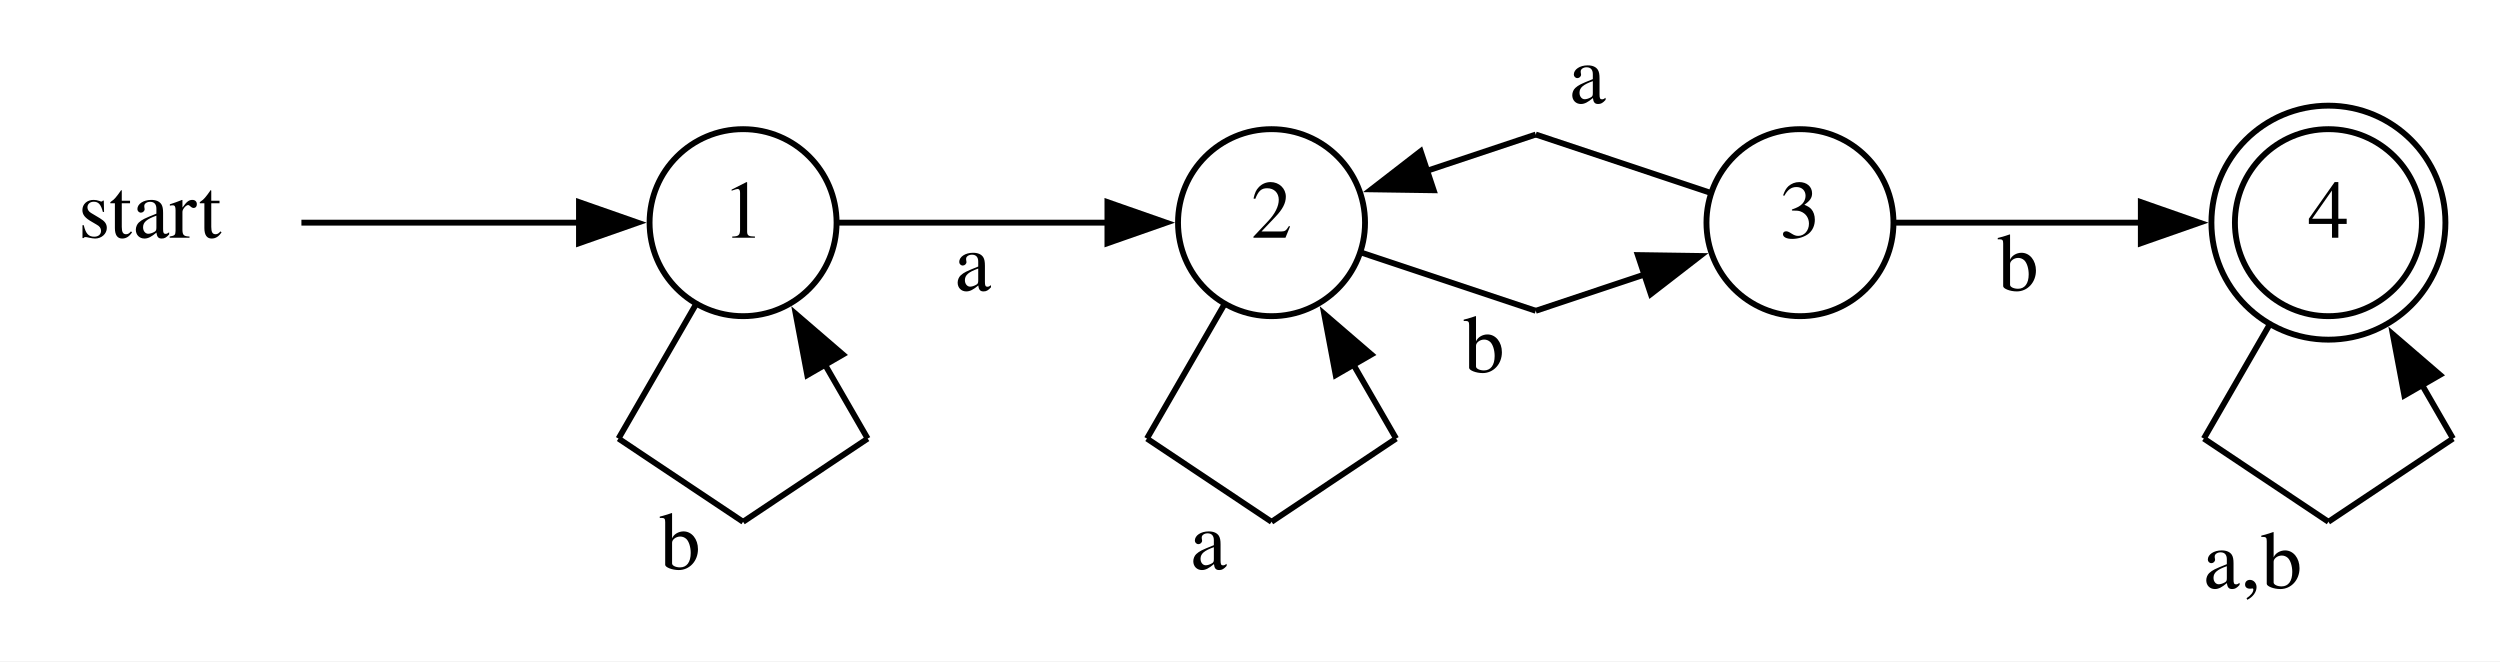
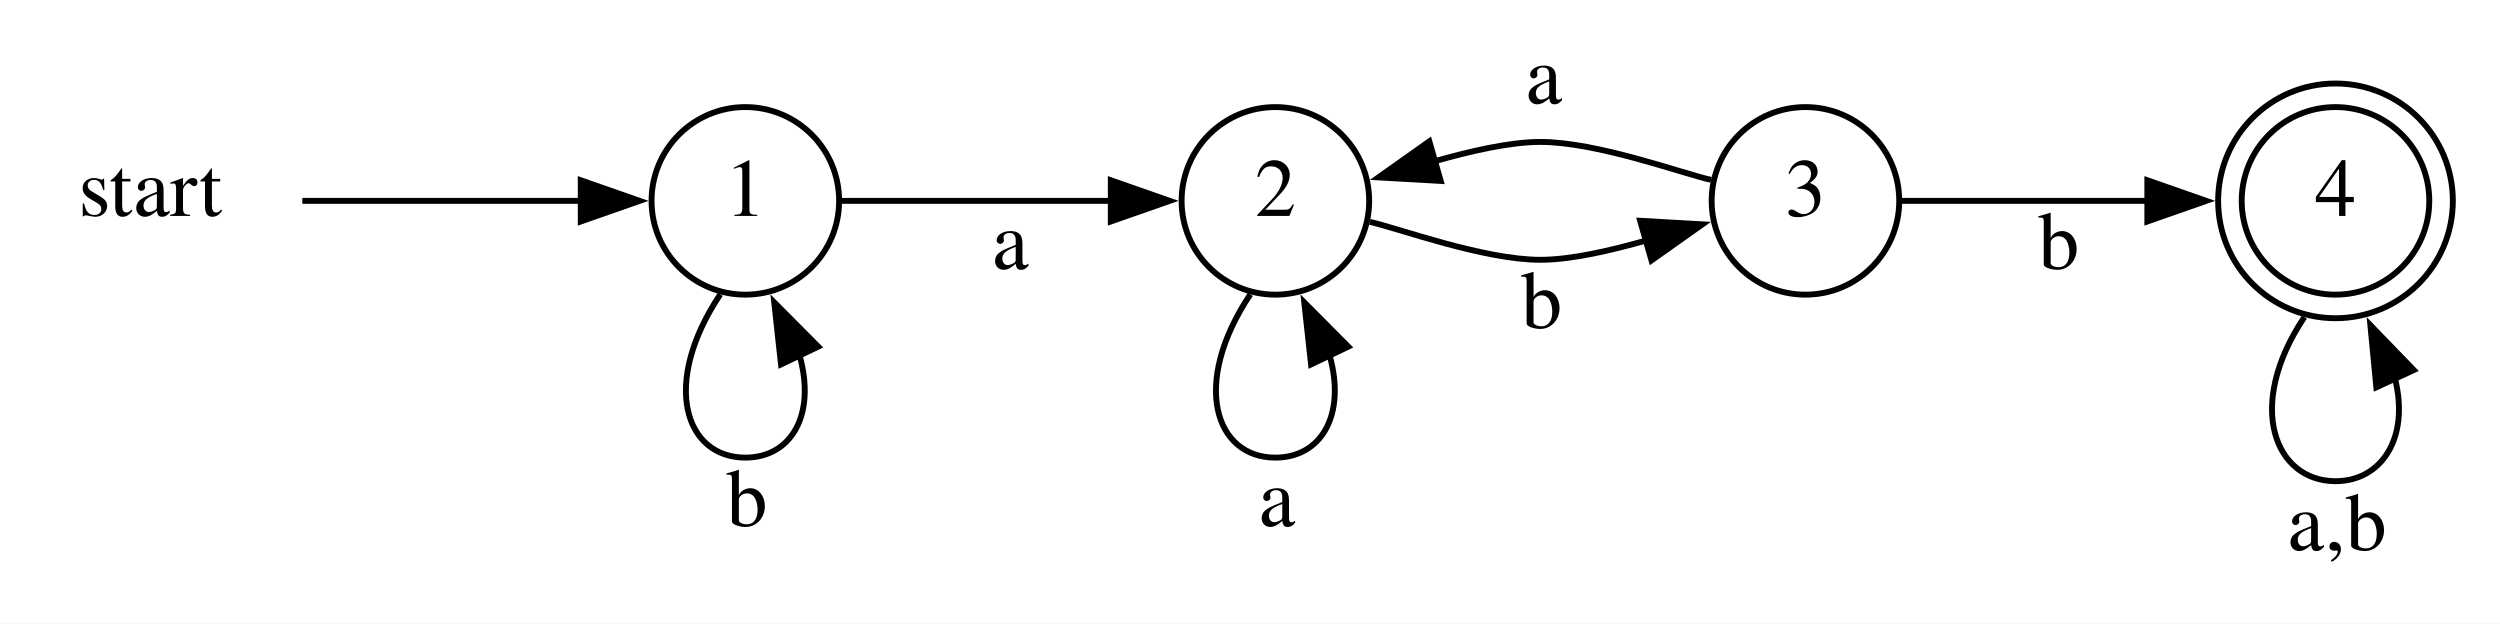
- <svg xmlns="http://www.w3.org/2000/svg" width="425.497" height="112.552" viewBox="0 0 425.497 112.552">
-   <g id="graph0" class="graph" transform="translate(25.5,37.89664) scale(1.0)">
-     <rect x="-25.5" y="-37.897" width="425.497" height="112.552" fill="white" />
+ <svg xmlns="http://www.w3.org/2000/svg" width="424.208" height="105.802" viewBox="0 0 424.208 105.802">
+   <g id="graph0" class="graph" transform="translate(25.5,34.0832) scale(1.0)">
+     <rect x="-25.5" y="-34.083" width="424.208" height="105.802" fill="white" />
    <g class="node" id="node0">
      <text x="0" y="0" text-anchor="middle" dominant-baseline="central" font-family="Times,serif" font-size="14">start</text>
    </g>
    <g class="node" id="node1">
      <circle cx="100.971" cy="0" r="15.914" fill="none" stroke="black" />
      <text x="100.971" y="0" text-anchor="middle" dominant-baseline="central" font-family="Times,serif" font-size="14">1</text>
    </g>
    <g class="node" id="node2">
      <circle cx="190.912" cy="0" r="15.914" fill="none" stroke="black" />
      <text x="190.912" y="0" text-anchor="middle" dominant-baseline="central" font-family="Times,serif" font-size="14">2</text>
    </g>
    <g class="node" id="node3">
      <circle cx="280.853" cy="0" r="15.914" fill="none" stroke="black" />
      <text x="280.853" y="0" text-anchor="middle" dominant-baseline="central" font-family="Times,serif" font-size="14">3</text>
    </g>
    <g class="node" id="node4">
      <circle cx="370.794" cy="0" r="15.914" fill="none" stroke="black" />
      <circle cx="370.794" cy="0" r="19.914" fill="none" stroke="black" />
      <text x="370.794" y="0" text-anchor="middle" dominant-baseline="central" font-family="Times,serif" font-size="14">4</text>
    </g>
    <g class="edge" id="edge1">
      <line x1="25.8" y1="0" x2="73.043" y2="3.420117010318903e-15" stroke="black" />
      <polygon points="83.043,2.19547021117155e-15 73.043,3.5 73.043,-3.5 83.043,2.19547021117155e-15" fill="black" stroke="black" />
    </g>
    <g class="edge" id="edge2">
      <line x1="117.184" y1="0" x2="162.984" y2="3.420117010318903e-15" stroke="black" />
      <polygon points="172.984,2.19547021117155e-15 162.984,3.5 162.984,-3.5 172.984,2.19547021117155e-15" fill="black" stroke="black" />
-       <text x="140.084" y="9" text-anchor="middle" dominant-baseline="central" font-family="Times,serif" font-size="14">a</text>
+       <text x="145.941" y="9" text-anchor="middle" dominant-baseline="central" font-family="Times,serif" font-size="14">a</text>
    </g>
    <g class="edge" id="edge3">
-       <line x1="206.292" y1="5.13" x2="235.882" y2="15" stroke="black" />
-       <line x1="235.882" y1="15" x2="254.36" y2="8.837" stroke="black" />
-       <polygon points="263.847,5.672 255.468,12.157 253.253,5.516 263.847,5.672" fill="black" stroke="black" />
-       <text x="227.074" y="22.897" text-anchor="middle" dominant-baseline="central" font-family="Times,serif" font-size="14">b</text>
+       <path d="M 206.934 3.563 C 211.759 4.636 226.233 10 235.882 10 C 241.189 10 247.956 8.377 253.774 6.738" fill="none" stroke="black" />
+       <polygon points="263.376,3.981 254.73,10.105 252.798,3.377 263.376,3.981" fill="black" stroke="black" />
+       <text x="236.077" y="19.03" text-anchor="middle" dominant-baseline="central" font-family="Times,serif" font-size="14">b</text>
    </g>
    <g class="edge" id="edge4">
-       <line x1="265.472" y1="-5.13" x2="235.882" y2="-15" stroke="black" />
-       <line x1="235.882" y1="-15" x2="217.404" y2="-8.837" stroke="black" />
-       <polygon points="207.918,-5.672 216.297,-12.157 218.512,-5.516 207.918,-5.672" fill="black" stroke="black" />
-       <text x="244.69" y="-22.897" text-anchor="middle" dominant-baseline="central" font-family="Times,serif" font-size="14">a</text>
+       <path d="M 264.83 -3.563 C 260.006 -4.636 245.532 -10 235.882 -10 C 230.575 -10 223.808 -8.377 217.991 -6.738" fill="none" stroke="black" />
+       <polygon points="208.389,-3.981 217.034,-10.105 218.967,-3.377 208.389,-3.981" fill="black" stroke="black" />
+       <text x="236.467" y="-19.083" text-anchor="middle" dominant-baseline="central" font-family="Times,serif" font-size="14">a</text>
    </g>
    <g class="edge" id="edge5">
      <line x1="297.067" y1="0" x2="338.867" y2="3.9099757299778445e-15" stroke="black" />
      <polygon points="348.867,2.6853289308304915e-15 338.867,3.5 338.867,-3.5 348.867,2.6853289308304915e-15" fill="black" stroke="black" />
-       <text x="317.967" y="9" text-anchor="middle" dominant-baseline="central" font-family="Times,serif" font-size="14">b</text>
+       <text x="323.823" y="9" text-anchor="middle" dominant-baseline="central" font-family="Times,serif" font-size="14">b</text>
    </g>
    <g class="edge" id="edge6">
-       <line x1="92.867" y1="14.044" x2="79.767" y2="36.748" stroke="black" />
-       <line x1="79.767" y1="36.748" x2="100.971" y2="50.912" stroke="black" />
-       <line x1="100.971" y1="50.912" x2="122.174" y2="36.748" stroke="black" />
-       <line x1="122.174" y1="36.748" x2="114.928" y2="24.19" stroke="black" />
-       <polygon points="109.93,15.528 117.959,22.44 111.896,25.939 109.93,15.528" fill="black" stroke="black" />
-       <text x="90.246" y="56.422" text-anchor="middle" dominant-baseline="central" font-family="Times,serif" font-size="14">b</text>
+       <path d="M 96.722 15.855 C 86.54 31.128 90.788 43.567 100.971 43.567 C 108.709 43.567 113.02 36.382 110.174 26.229" fill="none" stroke="black" />
+       <polygon points="105.871,17.22 113.339,24.735 107.023,27.752 105.871,17.22" fill="black" stroke="black" />
+       <text x="101.234" y="52.632" text-anchor="middle" dominant-baseline="central" font-family="Times,serif" font-size="14">b</text>
    </g>
    <g class="edge" id="edge7">
-       <line x1="182.809" y1="14.044" x2="169.708" y2="36.748" stroke="black" />
-       <line x1="169.708" y1="36.748" x2="190.912" y2="50.912" stroke="black" />
-       <line x1="190.912" y1="50.912" x2="212.115" y2="36.748" stroke="black" />
-       <line x1="212.115" y1="36.748" x2="204.869" y2="24.19" stroke="black" />
-       <polygon points="199.871,15.528 207.901,22.44 201.837,25.939 199.871,15.528" fill="black" stroke="black" />
-       <text x="180.188" y="56.422" text-anchor="middle" dominant-baseline="central" font-family="Times,serif" font-size="14">a</text>
+       <path d="M 186.663 15.855 C 176.481 31.128 180.729 43.567 190.912 43.567 C 198.65 43.567 202.961 36.382 200.115 26.229" fill="none" stroke="black" />
+       <polygon points="195.812,17.22 203.28,24.735 196.964,27.752 195.812,17.22" fill="black" stroke="black" />
+       <text x="191.175" y="52.632" text-anchor="middle" dominant-baseline="central" font-family="Times,serif" font-size="14">a</text>
    </g>
    <g class="edge" id="edge8">
-       <line x1="360.692" y1="17.508" x2="349.59" y2="36.748" stroke="black" />
-       <line x1="349.59" y1="36.748" x2="370.794" y2="50.912" stroke="black" />
-       <line x1="370.794" y1="50.912" x2="391.997" y2="36.748" stroke="black" />
-       <line x1="391.997" y1="36.748" x2="386.75" y2="27.654" stroke="black" />
-       <polygon points="381.753,18.993 389.782,25.905 383.719,29.403 381.753,18.993" fill="black" stroke="black" />
-       <text x="357.91" y="59.655" text-anchor="middle" dominant-baseline="central" font-family="Times,serif" font-size="14">a,b</text>
+       <path d="M 365.51 19.718 C 355.328 34.992 360.612 47.567 370.794 47.567 C 378.522 47.567 383.429 40.323 380.892 30.153" fill="none" stroke="black" />
+       <polygon points="376.712,21.093 384.079,28.706 377.724,31.639 376.712,21.093" fill="black" stroke="black" />
+       <text x="371.06" y="56.719" text-anchor="middle" dominant-baseline="central" font-family="Times,serif" font-size="14">a,b</text>
    </g>
  </g>
</svg>
